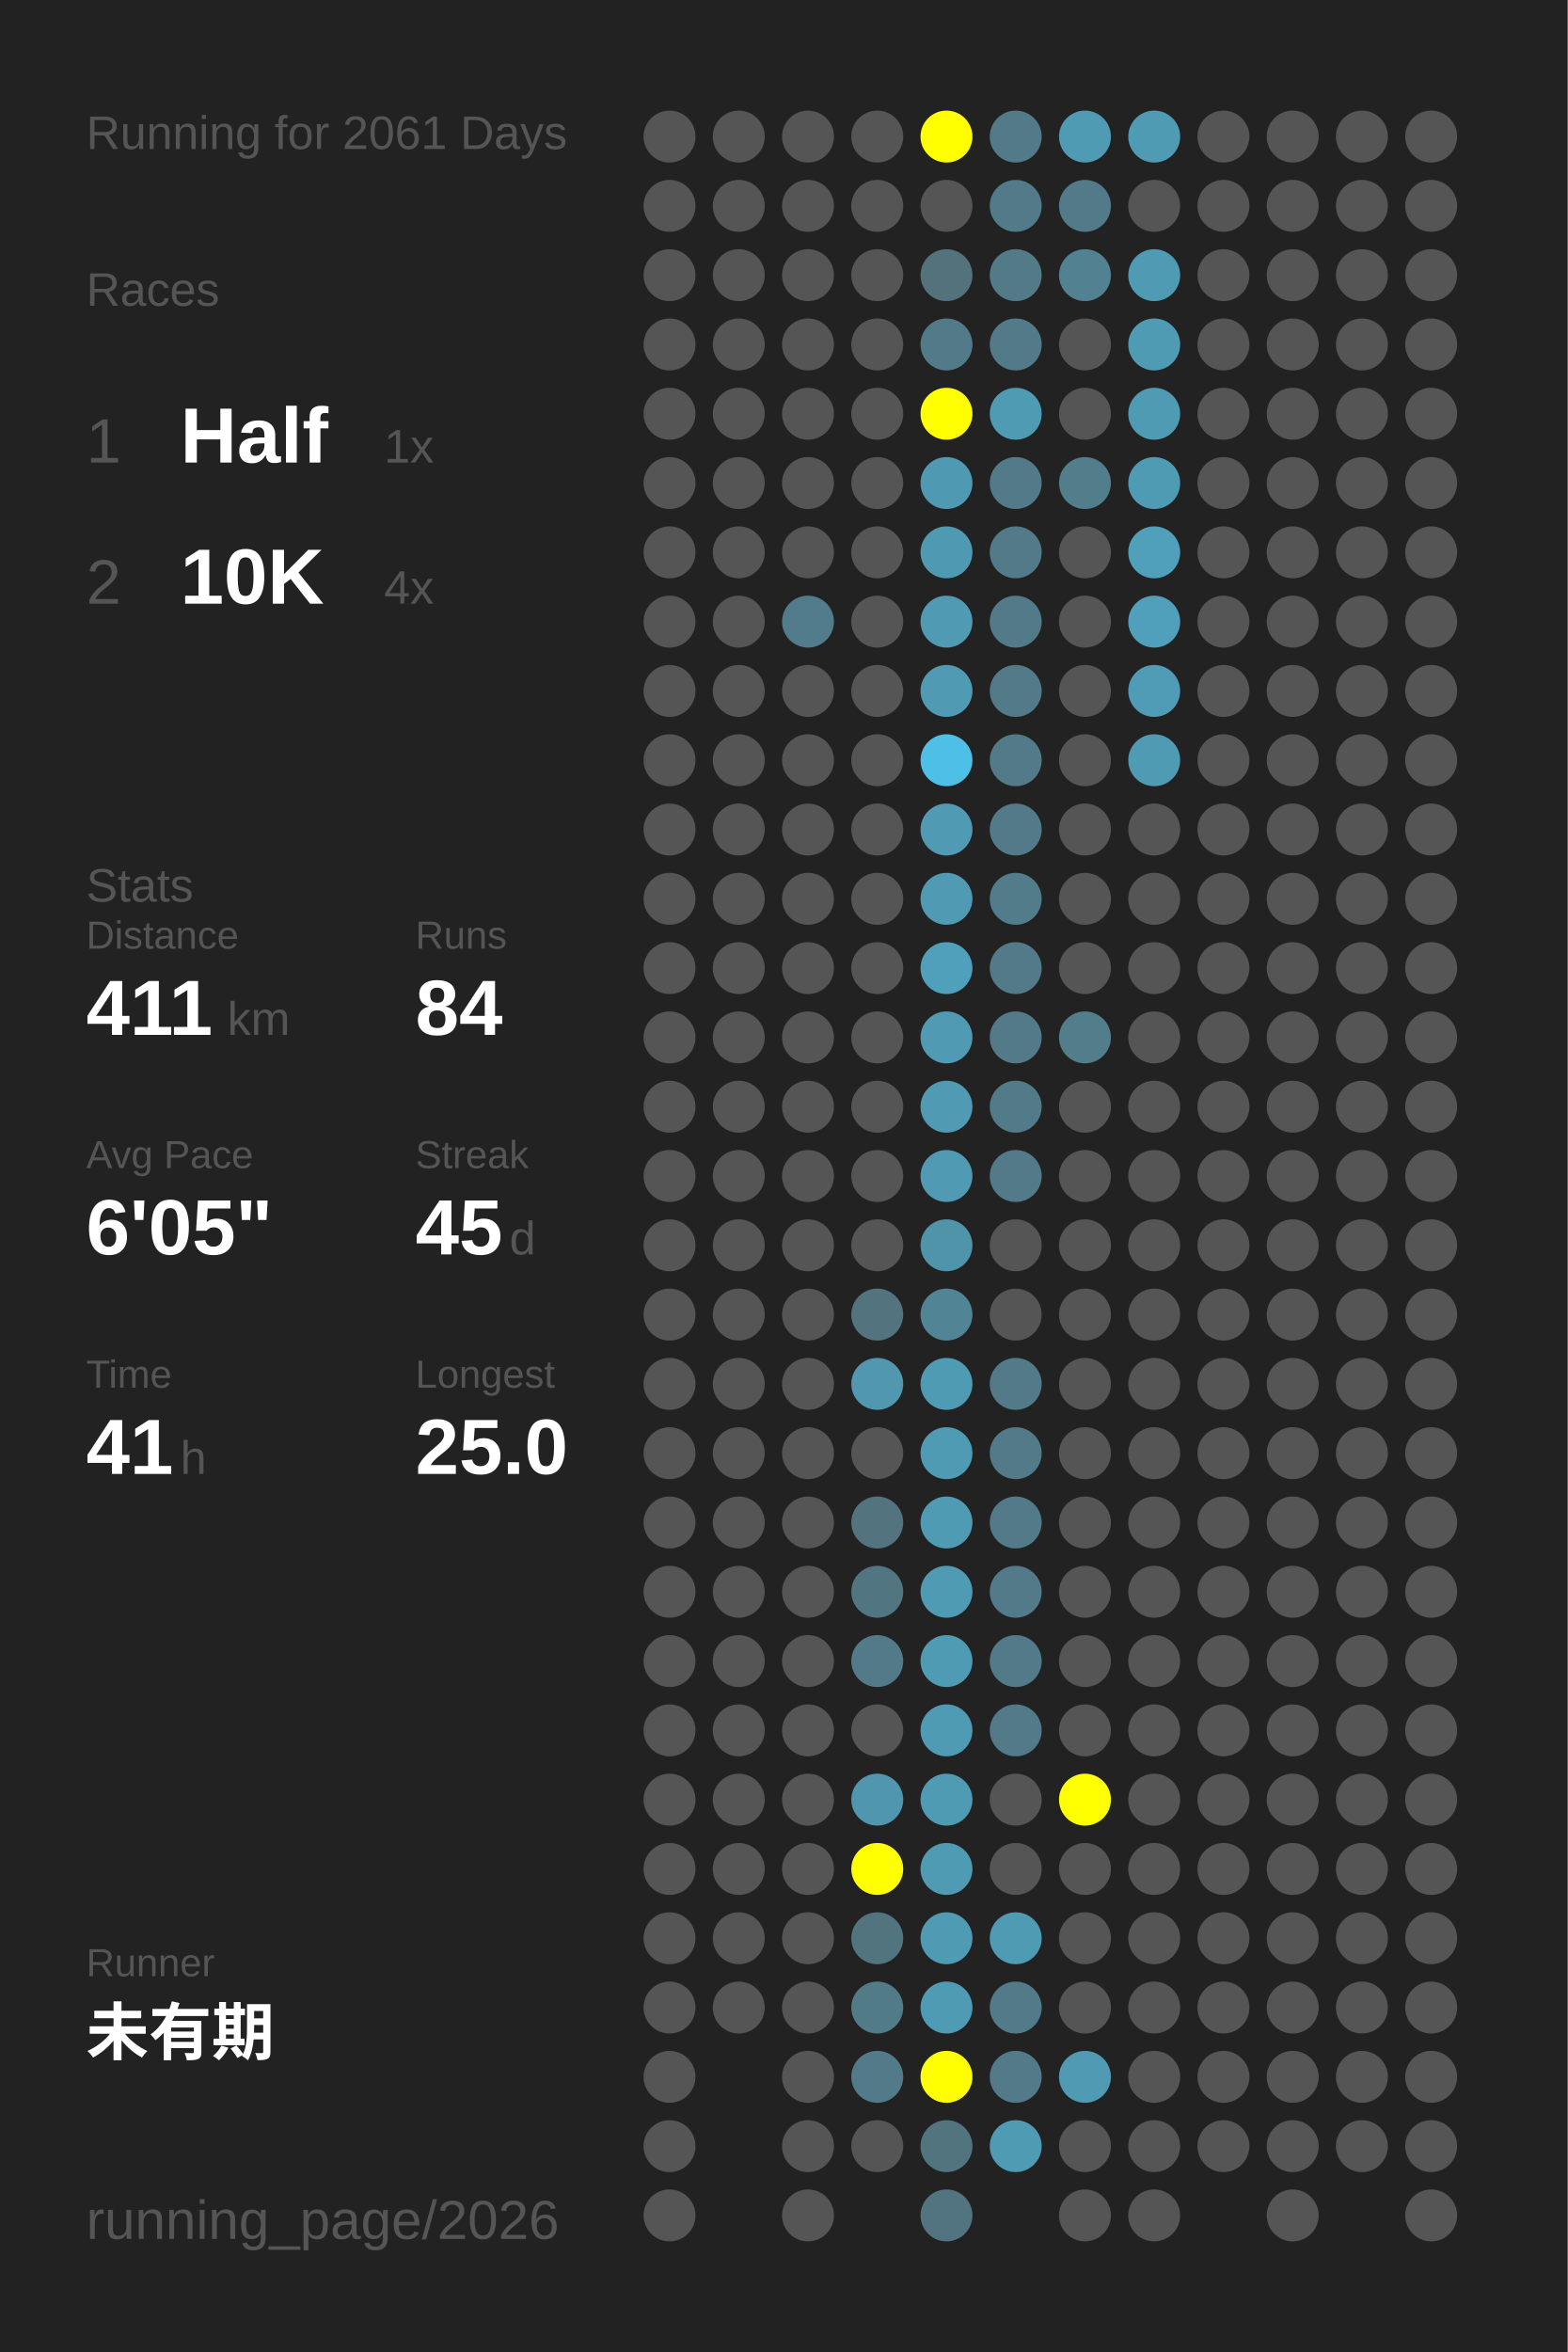
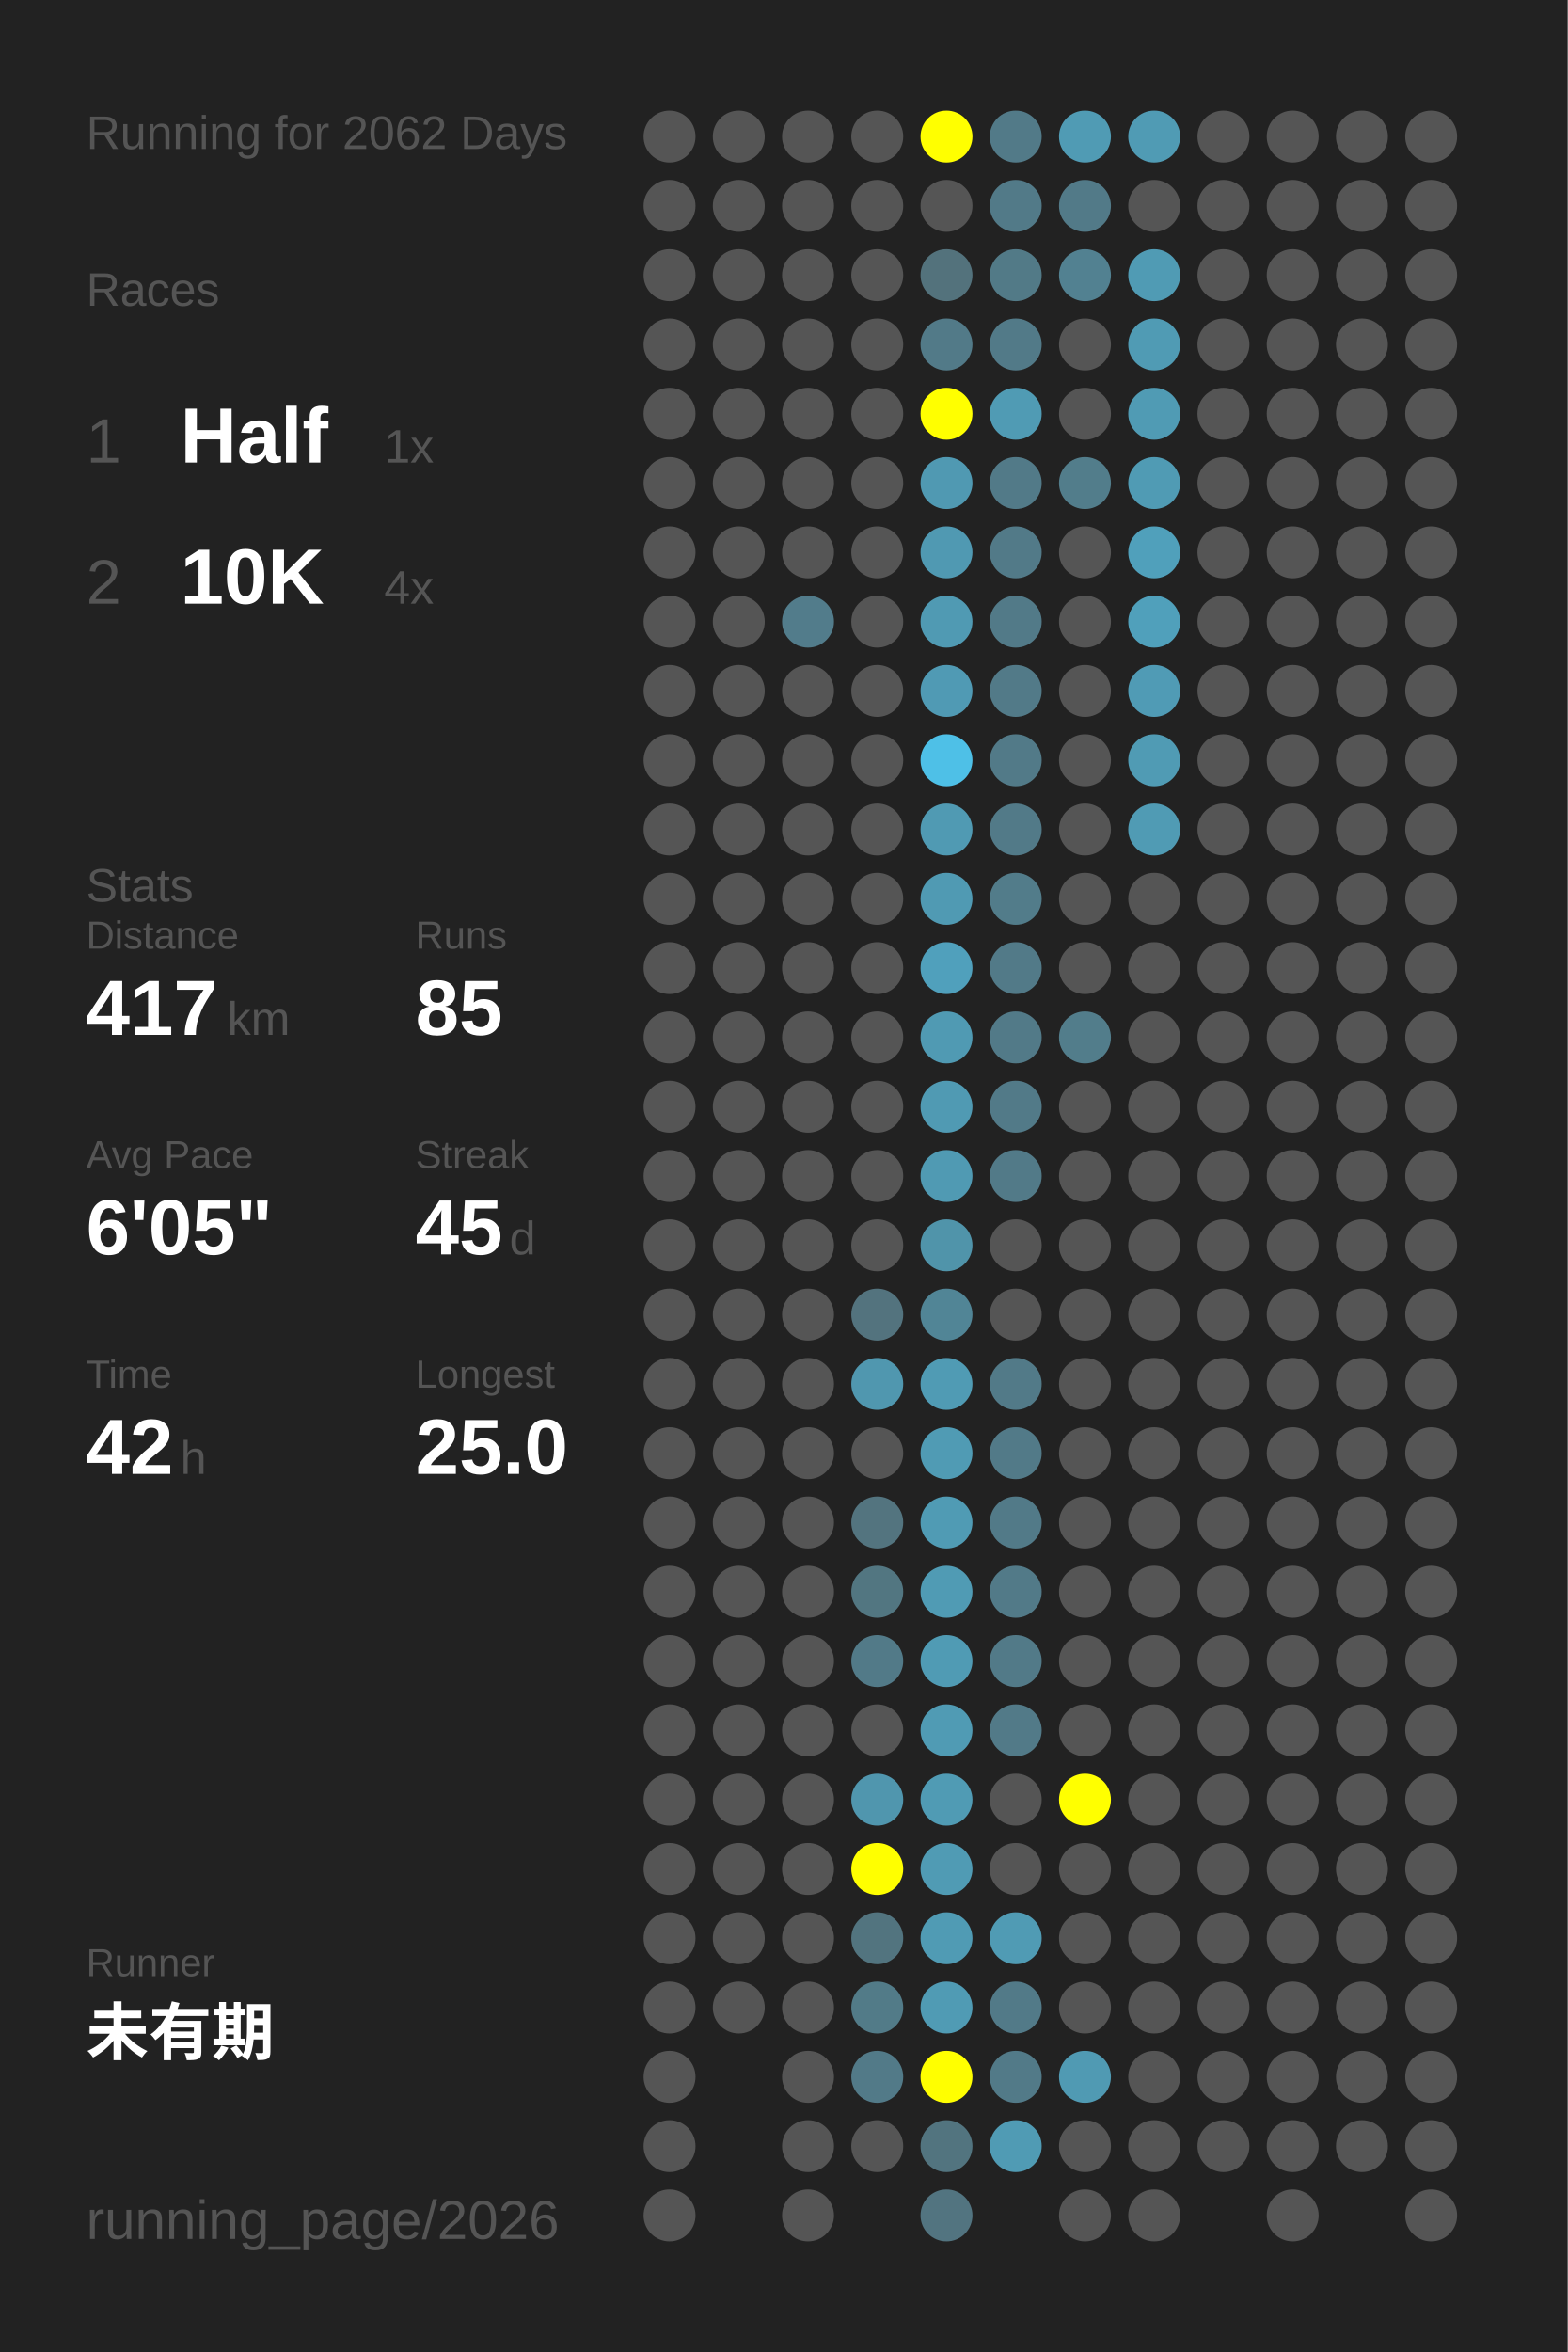
<svg xmlns="http://www.w3.org/2000/svg" baseProfile="full" height="300mm" version="1.1" viewBox="0,0,200,300" width="200mm">
  <defs />
  <rect fill="#222222" height="300" width="200" x="0" y="0" />
-   <text fill="#555555" style="font-size:6px; font-family:Arial;" x="11" y="19">Running for 2061 Days</text>
+   <text fill="#555555" style="font-size:6px; font-family:Arial;" x="11" y="19">Running for 2062 Days</text>
  <text fill="#555555" style="font-size:6px; font-family:Arial;" x="11" y="39">Races</text>
  <text fill="#555555" style="font-size:8px; font-family:Arial;" x="11" y="59">1</text>
  <text fill="#FFFFFF" style="font-size:10px; font-family:Arial; font-weight:bold;" x="23" y="59">Half</text>
  <text fill="#555555" style="font-size:6px; font-family:Arial;" x="49" y="59">1x</text>
  <text fill="#555555" style="font-size:8px; font-family:Arial;" x="11" y="77">2</text>
  <text fill="#FFFFFF" style="font-size:10px; font-family:Arial; font-weight:bold;" x="23" y="77">10K</text>
  <text fill="#555555" style="font-size:6px; font-family:Arial;" x="49" y="77">4x</text>
  <text fill="#555555" style="font-size:6px; font-family:Arial;" x="11" y="115">Stats</text>
  <text fill="#555555" style="font-size:5px; font-family:Arial;" x="11" y="121">Distance</text>
-   <text fill="#FFFFFF" style="font-size:10px; font-family:Arial; font-weight:bold;" x="11" y="132">411</text>
+   <text fill="#FFFFFF" style="font-size:10px; font-family:Arial; font-weight:bold;" x="11" y="132">417</text>
  <text fill="#555555" style="font-size:6px; font-family:Arial;" x="29" y="132">km</text>
  <text fill="#555555" style="font-size:5px; font-family:Arial;" x="53" y="121">Runs</text>
-   <text fill="#FFFFFF" style="font-size:10px; font-family:Arial; font-weight:bold;" x="53" y="132">84</text>
+   <text fill="#FFFFFF" style="font-size:10px; font-family:Arial; font-weight:bold;" x="53" y="132">85</text>
  <text fill="#555555" style="font-size:5px; font-family:Arial;" x="11" y="149">Avg Pace</text>
  <text fill="#FFFFFF" style="font-size:10px; font-family:Arial; font-weight:bold;" x="11" y="160">6'05"</text>
  <text fill="#555555" style="font-size:5px; font-family:Arial;" x="53" y="149">Streak</text>
  <text fill="#FFFFFF" style="font-size:10px; font-family:Arial; font-weight:bold;" x="53" y="160">45</text>
  <text fill="#555555" style="font-size:6px; font-family:Arial;" x="65" y="160">d</text>
  <text fill="#555555" style="font-size:5px; font-family:Arial;" x="11" y="177">Time</text>
-   <text fill="#FFFFFF" style="font-size:10px; font-family:Arial; font-weight:bold;" x="11" y="188">41</text>
+   <text fill="#FFFFFF" style="font-size:10px; font-family:Arial; font-weight:bold;" x="11" y="188">42</text>
  <text fill="#555555" style="font-size:6px; font-family:Arial;" x="23" y="188">h</text>
  <text fill="#555555" style="font-size:5px; font-family:Arial;" x="53" y="177">Longest</text>
  <text fill="#FFFFFF" style="font-size:10px; font-family:Arial; font-weight:bold;" x="53" y="188">25.0</text>
  <text fill="#555555" style="font-size:5px; font-family:Arial;" x="11" y="252.065">Runner</text>
  <text fill="#FFFFFF" style="font-size:8px; font-family:Arial; font-weight:bold;" x="11" y="262.065">未有期</text>
  <text fill="#555555" style="font-size:7px; font-family:Arial;" x="11" y="285.581">running_page/2026</text>
  <circle cx="85.417" cy="17.419" fill="#555555" r="3.312" />
  <circle cx="85.417" cy="26.258" fill="#555555" r="3.312" />
  <circle cx="85.417" cy="35.097" fill="#555555" r="3.312" />
  <circle cx="85.417" cy="43.935" fill="#555555" r="3.312" />
  <circle cx="85.417" cy="52.774" fill="#555555" r="3.312" />
  <circle cx="85.417" cy="61.613" fill="#555555" r="3.312" />
  <circle cx="85.417" cy="70.452" fill="#555555" r="3.312" />
  <circle cx="85.417" cy="79.29" fill="#555555" r="3.312" />
  <circle cx="85.417" cy="88.129" fill="#555555" r="3.312" />
  <circle cx="85.417" cy="96.968" fill="#555555" r="3.312" />
  <circle cx="85.417" cy="105.806" fill="#555555" r="3.312" />
  <circle cx="85.417" cy="114.645" fill="#555555" r="3.312" />
  <circle cx="85.417" cy="123.484" fill="#555555" r="3.312" />
  <circle cx="85.417" cy="132.323" fill="#555555" r="3.312" />
  <circle cx="85.417" cy="141.161" fill="#555555" r="3.312" />
  <circle cx="85.417" cy="150" fill="#555555" r="3.312" />
  <circle cx="85.417" cy="158.839" fill="#555555" r="3.312" />
  <circle cx="85.417" cy="167.677" fill="#555555" r="3.312" />
  <circle cx="85.417" cy="176.516" fill="#555555" r="3.312" />
  <circle cx="85.417" cy="185.355" fill="#555555" r="3.312" />
  <circle cx="85.417" cy="194.194" fill="#555555" r="3.312" />
  <circle cx="85.417" cy="203.032" fill="#555555" r="3.312" />
  <circle cx="85.417" cy="211.871" fill="#555555" r="3.312" />
  <circle cx="85.417" cy="220.71" fill="#555555" r="3.312" />
  <circle cx="85.417" cy="229.548" fill="#555555" r="3.312" />
  <circle cx="85.417" cy="238.387" fill="#555555" r="3.312" />
  <circle cx="85.417" cy="247.226" fill="#555555" r="3.312" />
  <circle cx="85.417" cy="256.065" fill="#555555" r="3.312" />
  <circle cx="85.417" cy="264.903" fill="#555555" r="3.312" />
  <circle cx="85.417" cy="273.742" fill="#555555" r="3.312" />
  <circle cx="85.417" cy="282.581" fill="#555555" r="3.312" />
  <circle cx="94.25" cy="17.419" fill="#555555" r="3.312" />
  <circle cx="94.25" cy="26.258" fill="#555555" r="3.312" />
  <circle cx="94.25" cy="35.097" fill="#555555" r="3.312" />
  <circle cx="94.25" cy="43.935" fill="#555555" r="3.312" />
  <circle cx="94.25" cy="52.774" fill="#555555" r="3.312" />
  <circle cx="94.25" cy="61.613" fill="#555555" r="3.312" />
  <circle cx="94.25" cy="70.452" fill="#555555" r="3.312" />
  <circle cx="94.25" cy="79.29" fill="#555555" r="3.312" />
  <circle cx="94.25" cy="88.129" fill="#555555" r="3.312" />
  <circle cx="94.25" cy="96.968" fill="#555555" r="3.312" />
  <circle cx="94.25" cy="105.806" fill="#555555" r="3.312" />
  <circle cx="94.25" cy="114.645" fill="#555555" r="3.312" />
  <circle cx="94.25" cy="123.484" fill="#555555" r="3.312" />
  <circle cx="94.25" cy="132.323" fill="#555555" r="3.312" />
  <circle cx="94.25" cy="141.161" fill="#555555" r="3.312" />
  <circle cx="94.25" cy="150" fill="#555555" r="3.312" />
  <circle cx="94.25" cy="158.839" fill="#555555" r="3.312" />
  <circle cx="94.25" cy="167.677" fill="#555555" r="3.312" />
  <circle cx="94.25" cy="176.516" fill="#555555" r="3.312" />
  <circle cx="94.25" cy="185.355" fill="#555555" r="3.312" />
  <circle cx="94.25" cy="194.194" fill="#555555" r="3.312" />
  <circle cx="94.25" cy="203.032" fill="#555555" r="3.312" />
  <circle cx="94.25" cy="211.871" fill="#555555" r="3.312" />
  <circle cx="94.25" cy="220.71" fill="#555555" r="3.312" />
  <circle cx="94.25" cy="229.548" fill="#555555" r="3.312" />
  <circle cx="94.25" cy="238.387" fill="#555555" r="3.312" />
  <circle cx="94.25" cy="247.226" fill="#555555" r="3.312" />
  <circle cx="94.25" cy="256.065" fill="#555555" r="3.312" />
  <circle cx="103.083" cy="17.419" fill="#555555" r="3.312" />
  <circle cx="103.083" cy="26.258" fill="#555555" r="3.312" />
  <circle cx="103.083" cy="35.097" fill="#555555" r="3.312" />
  <circle cx="103.083" cy="43.935" fill="#555555" r="3.312" />
  <circle cx="103.083" cy="52.774" fill="#555555" r="3.312" />
  <circle cx="103.083" cy="61.613" fill="#555555" r="3.312" />
  <circle cx="103.083" cy="70.452" fill="#555555" r="3.312" />
  <circle cx="103.083" cy="79.29" fill="#527c8b" r="3.312" />
  <circle cx="103.083" cy="88.129" fill="#555555" r="3.312" />
  <circle cx="103.083" cy="96.968" fill="#555555" r="3.312" />
  <circle cx="103.083" cy="105.806" fill="#555555" r="3.312" />
  <circle cx="103.083" cy="114.645" fill="#555555" r="3.312" />
  <circle cx="103.083" cy="123.484" fill="#555555" r="3.312" />
  <circle cx="103.083" cy="132.323" fill="#555555" r="3.312" />
  <circle cx="103.083" cy="141.161" fill="#555555" r="3.312" />
  <circle cx="103.083" cy="150" fill="#555555" r="3.312" />
  <circle cx="103.083" cy="158.839" fill="#555555" r="3.312" />
  <circle cx="103.083" cy="167.677" fill="#555555" r="3.312" />
  <circle cx="103.083" cy="176.516" fill="#555555" r="3.312" />
  <circle cx="103.083" cy="185.355" fill="#555555" r="3.312" />
  <circle cx="103.083" cy="194.194" fill="#555555" r="3.312" />
  <circle cx="103.083" cy="203.032" fill="#555555" r="3.312" />
  <circle cx="103.083" cy="211.871" fill="#555555" r="3.312" />
  <circle cx="103.083" cy="220.71" fill="#555555" r="3.312" />
  <circle cx="103.083" cy="229.548" fill="#555555" r="3.312" />
  <circle cx="103.083" cy="238.387" fill="#555555" r="3.312" />
  <circle cx="103.083" cy="247.226" fill="#555555" r="3.312" />
  <circle cx="103.083" cy="256.065" fill="#555555" r="3.312" />
  <circle cx="103.083" cy="264.903" fill="#555555" r="3.312" />
  <circle cx="103.083" cy="273.742" fill="#555555" r="3.312" />
  <circle cx="103.083" cy="282.581" fill="#555555" r="3.312" />
  <circle cx="111.917" cy="17.419" fill="#555555" r="3.312" />
  <circle cx="111.917" cy="26.258" fill="#555555" r="3.312" />
  <circle cx="111.917" cy="35.097" fill="#555555" r="3.312" />
  <circle cx="111.917" cy="43.935" fill="#555555" r="3.312" />
  <circle cx="111.917" cy="52.774" fill="#555555" r="3.312" />
  <circle cx="111.917" cy="61.613" fill="#555555" r="3.312" />
  <circle cx="111.917" cy="70.452" fill="#555555" r="3.312" />
  <circle cx="111.917" cy="79.29" fill="#555555" r="3.312" />
  <circle cx="111.917" cy="88.129" fill="#555555" r="3.312" />
  <circle cx="111.917" cy="96.968" fill="#555555" r="3.312" />
  <circle cx="111.917" cy="105.806" fill="#555555" r="3.312" />
  <circle cx="111.917" cy="114.645" fill="#555555" r="3.312" />
  <circle cx="111.917" cy="123.484" fill="#555555" r="3.312" />
  <circle cx="111.917" cy="132.323" fill="#555555" r="3.312" />
  <circle cx="111.917" cy="141.161" fill="#555555" r="3.312" />
  <circle cx="111.917" cy="150" fill="#555555" r="3.312" />
  <circle cx="111.917" cy="158.839" fill="#555555" r="3.312" />
  <circle cx="111.917" cy="167.677" fill="#53737e" r="3.312" />
  <circle cx="111.917" cy="176.516" fill="#5097af" r="3.312" />
  <circle cx="111.917" cy="185.355" fill="#555555" r="3.312" />
  <circle cx="111.917" cy="194.194" fill="#53747f" r="3.312" />
  <circle cx="111.917" cy="203.032" fill="#527681" r="3.312" />
  <circle cx="111.917" cy="211.871" fill="#527a88" r="3.312" />
  <circle cx="111.917" cy="220.71" fill="#555555" r="3.312" />
  <circle cx="111.917" cy="229.548" fill="#5096ae" r="3.312" />
  <circle cx="111.917" cy="238.387" fill="#FFFF00" r="3.312" />
  <circle cx="111.917" cy="247.226" fill="#52747f" r="3.312" />
  <circle cx="111.917" cy="256.065" fill="#527b88" r="3.312" />
  <circle cx="111.917" cy="264.903" fill="#527a88" r="3.312" />
  <circle cx="111.917" cy="273.742" fill="#555555" r="3.312" />
  <circle cx="120.75" cy="17.419" fill="#FFFF00" r="3.312" />
  <circle cx="120.75" cy="26.258" fill="#555555" r="3.312" />
  <circle cx="120.75" cy="35.097" fill="#53727c" r="3.312" />
  <circle cx="120.75" cy="43.935" fill="#527a88" r="3.312" />
  <circle cx="120.75" cy="52.774" fill="#FFFF00" r="3.312" />
  <circle cx="120.75" cy="61.613" fill="#5099b2" r="3.312" />
  <circle cx="120.75" cy="70.452" fill="#5099b2" r="3.312" />
  <circle cx="120.75" cy="79.29" fill="#509ab3" r="3.312" />
  <circle cx="120.75" cy="88.129" fill="#509ab4" r="3.312" />
  <circle cx="120.75" cy="96.968" fill="#4ec0e7" r="3.312" />
  <circle cx="120.75" cy="105.806" fill="#509ab3" r="3.312" />
  <circle cx="120.75" cy="114.645" fill="#509ab3" r="3.312" />
  <circle cx="120.75" cy="123.484" fill="#50a0bc" r="3.312" />
  <circle cx="120.75" cy="132.323" fill="#509ab3" r="3.312" />
  <circle cx="120.75" cy="141.161" fill="#509ab3" r="3.312" />
  <circle cx="120.75" cy="150" fill="#509ab3" r="3.312" />
  <circle cx="120.75" cy="158.839" fill="#5094aa" r="3.312" />
  <circle cx="120.75" cy="167.677" fill="#518596" r="3.312" />
  <circle cx="120.75" cy="176.516" fill="#509bb4" r="3.312" />
  <circle cx="120.75" cy="185.355" fill="#509bb4" r="3.312" />
  <circle cx="120.75" cy="194.194" fill="#509bb4" r="3.312" />
  <circle cx="120.75" cy="203.032" fill="#509bb4" r="3.312" />
  <circle cx="120.75" cy="211.871" fill="#509bb4" r="3.312" />
  <circle cx="120.75" cy="220.71" fill="#509bb4" r="3.312" />
  <circle cx="120.75" cy="229.548" fill="#509bb4" r="3.312" />
  <circle cx="120.75" cy="238.387" fill="#509bb4" r="3.312" />
  <circle cx="120.75" cy="247.226" fill="#509bb4" r="3.312" />
  <circle cx="120.75" cy="256.065" fill="#509bb4" r="3.312" />
  <circle cx="120.75" cy="264.903" fill="#FFFF00" r="3.312" />
  <circle cx="120.75" cy="273.742" fill="#52747f" r="3.312" />
  <circle cx="120.75" cy="282.581" fill="#527480" r="3.312" />
  <circle cx="129.583" cy="17.419" fill="#527a88" r="3.312" />
  <circle cx="129.583" cy="26.258" fill="#527a88" r="3.312" />
  <circle cx="129.583" cy="35.097" fill="#527a87" r="3.312" />
  <circle cx="129.583" cy="43.935" fill="#527a88" r="3.312" />
  <circle cx="129.583" cy="52.774" fill="#509bb4" r="3.312" />
  <circle cx="129.583" cy="61.613" fill="#527a88" r="3.312" />
  <circle cx="129.583" cy="70.452" fill="#527a88" r="3.312" />
  <circle cx="129.583" cy="79.29" fill="#527a88" r="3.312" />
  <circle cx="129.583" cy="88.129" fill="#527a88" r="3.312" />
  <circle cx="129.583" cy="96.968" fill="#527a88" r="3.312" />
  <circle cx="129.583" cy="105.806" fill="#527a88" r="3.312" />
  <circle cx="129.583" cy="114.645" fill="#527c8a" r="3.312" />
  <circle cx="129.583" cy="123.484" fill="#527a88" r="3.312" />
  <circle cx="129.583" cy="132.323" fill="#527a88" r="3.312" />
  <circle cx="129.583" cy="141.161" fill="#527a88" r="3.312" />
  <circle cx="129.583" cy="150" fill="#527a88" r="3.312" />
  <circle cx="129.583" cy="158.839" fill="#555555" r="3.312" />
  <circle cx="129.583" cy="167.677" fill="#555555" r="3.312" />
  <circle cx="129.583" cy="176.516" fill="#527a88" r="3.312" />
  <circle cx="129.583" cy="185.355" fill="#527a88" r="3.312" />
  <circle cx="129.583" cy="194.194" fill="#527a88" r="3.312" />
  <circle cx="129.583" cy="203.032" fill="#527a88" r="3.312" />
  <circle cx="129.583" cy="211.871" fill="#527a88" r="3.312" />
  <circle cx="129.583" cy="220.71" fill="#527a88" r="3.312" />
  <circle cx="129.583" cy="229.548" fill="#555555" r="3.312" />
  <circle cx="129.583" cy="238.387" fill="#555555" r="3.312" />
  <circle cx="129.583" cy="247.226" fill="#509bb4" r="3.312" />
  <circle cx="129.583" cy="256.065" fill="#527a88" r="3.312" />
  <circle cx="129.583" cy="264.903" fill="#527a88" r="3.312" />
  <circle cx="129.583" cy="273.742" fill="#509bb4" r="3.312" />
  <circle cx="138.417" cy="17.419" fill="#509bb4" r="3.312" />
  <circle cx="138.417" cy="26.258" fill="#527a88" r="3.312" />
  <circle cx="138.417" cy="35.097" fill="#528191" r="3.312" />
  <circle cx="138.417" cy="43.935" fill="#555555" r="3.312" />
  <circle cx="138.417" cy="52.774" fill="#555555" r="3.312" />
  <circle cx="138.417" cy="61.613" fill="#527d8b" r="3.312" />
  <circle cx="138.417" cy="70.452" fill="#555555" r="3.312" />
  <circle cx="138.417" cy="79.29" fill="#555555" r="3.312" />
  <circle cx="138.417" cy="88.129" fill="#555555" r="3.312" />
  <circle cx="138.417" cy="96.968" fill="#555555" r="3.312" />
  <circle cx="138.417" cy="105.806" fill="#555555" r="3.312" />
  <circle cx="138.417" cy="114.645" fill="#555555" r="3.312" />
  <circle cx="138.417" cy="123.484" fill="#555555" r="3.312" />
  <circle cx="138.417" cy="132.323" fill="#527d8b" r="3.312" />
  <circle cx="138.417" cy="141.161" fill="#555555" r="3.312" />
  <circle cx="138.417" cy="150" fill="#555555" r="3.312" />
  <circle cx="138.417" cy="158.839" fill="#555555" r="3.312" />
  <circle cx="138.417" cy="167.677" fill="#555555" r="3.312" />
  <circle cx="138.417" cy="176.516" fill="#555555" r="3.312" />
  <circle cx="138.417" cy="185.355" fill="#555555" r="3.312" />
  <circle cx="138.417" cy="194.194" fill="#555555" r="3.312" />
  <circle cx="138.417" cy="203.032" fill="#555555" r="3.312" />
  <circle cx="138.417" cy="211.871" fill="#555555" r="3.312" />
  <circle cx="138.417" cy="220.71" fill="#555555" r="3.312" />
  <circle cx="138.417" cy="229.548" fill="#FFFF00" r="3.312" />
  <circle cx="138.417" cy="238.387" fill="#555555" r="3.312" />
  <circle cx="138.417" cy="247.226" fill="#555555" r="3.312" />
  <circle cx="138.417" cy="256.065" fill="#555555" r="3.312" />
  <circle cx="138.417" cy="264.903" fill="#509ab3" r="3.312" />
  <circle cx="138.417" cy="273.742" fill="#555555" r="3.312" />
  <circle cx="138.417" cy="282.581" fill="#555555" r="3.312" />
  <circle cx="147.25" cy="17.419" fill="#509bb4" r="3.312" />
  <circle cx="147.25" cy="26.258" fill="#555555" r="3.312" />
  <circle cx="147.25" cy="35.097" fill="#509bb4" r="3.312" />
  <circle cx="147.25" cy="43.935" fill="#509bb4" r="3.312" />
  <circle cx="147.25" cy="52.774" fill="#509bb4" r="3.312" />
  <circle cx="147.25" cy="61.613" fill="#509bb4" r="3.312" />
  <circle cx="147.25" cy="70.452" fill="#50a0bb" r="3.312" />
  <circle cx="147.25" cy="79.29" fill="#50a0bb" r="3.312" />
  <circle cx="147.25" cy="88.129" fill="#509bb5" r="3.312" />
  <circle cx="147.25" cy="96.968" fill="#509bb4" r="3.312" />
-   <circle cx="147.25" cy="105.806" fill="#555555" r="3.312" />
+   <circle cx="147.25" cy="105.806" fill="#509bb4" r="3.312" />
  <circle cx="147.25" cy="114.645" fill="#555555" r="3.312" />
  <circle cx="147.25" cy="123.484" fill="#555555" r="3.312" />
  <circle cx="147.25" cy="132.323" fill="#555555" r="3.312" />
  <circle cx="147.25" cy="141.161" fill="#555555" r="3.312" />
  <circle cx="147.25" cy="150" fill="#555555" r="3.312" />
  <circle cx="147.25" cy="158.839" fill="#555555" r="3.312" />
  <circle cx="147.25" cy="167.677" fill="#555555" r="3.312" />
  <circle cx="147.25" cy="176.516" fill="#555555" r="3.312" />
  <circle cx="147.25" cy="185.355" fill="#555555" r="3.312" />
  <circle cx="147.25" cy="194.194" fill="#555555" r="3.312" />
  <circle cx="147.25" cy="203.032" fill="#555555" r="3.312" />
  <circle cx="147.25" cy="211.871" fill="#555555" r="3.312" />
  <circle cx="147.25" cy="220.71" fill="#555555" r="3.312" />
  <circle cx="147.25" cy="229.548" fill="#555555" r="3.312" />
  <circle cx="147.25" cy="238.387" fill="#555555" r="3.312" />
  <circle cx="147.25" cy="247.226" fill="#555555" r="3.312" />
  <circle cx="147.25" cy="256.065" fill="#555555" r="3.312" />
  <circle cx="147.25" cy="264.903" fill="#555555" r="3.312" />
  <circle cx="147.25" cy="273.742" fill="#555555" r="3.312" />
  <circle cx="147.25" cy="282.581" fill="#555555" r="3.312" />
  <circle cx="156.083" cy="17.419" fill="#555555" r="3.312" />
  <circle cx="156.083" cy="26.258" fill="#555555" r="3.312" />
  <circle cx="156.083" cy="35.097" fill="#555555" r="3.312" />
  <circle cx="156.083" cy="43.935" fill="#555555" r="3.312" />
  <circle cx="156.083" cy="52.774" fill="#555555" r="3.312" />
  <circle cx="156.083" cy="61.613" fill="#555555" r="3.312" />
  <circle cx="156.083" cy="70.452" fill="#555555" r="3.312" />
  <circle cx="156.083" cy="79.29" fill="#555555" r="3.312" />
  <circle cx="156.083" cy="88.129" fill="#555555" r="3.312" />
  <circle cx="156.083" cy="96.968" fill="#555555" r="3.312" />
  <circle cx="156.083" cy="105.806" fill="#555555" r="3.312" />
  <circle cx="156.083" cy="114.645" fill="#555555" r="3.312" />
  <circle cx="156.083" cy="123.484" fill="#555555" r="3.312" />
  <circle cx="156.083" cy="132.323" fill="#555555" r="3.312" />
  <circle cx="156.083" cy="141.161" fill="#555555" r="3.312" />
  <circle cx="156.083" cy="150" fill="#555555" r="3.312" />
  <circle cx="156.083" cy="158.839" fill="#555555" r="3.312" />
  <circle cx="156.083" cy="167.677" fill="#555555" r="3.312" />
  <circle cx="156.083" cy="176.516" fill="#555555" r="3.312" />
  <circle cx="156.083" cy="185.355" fill="#555555" r="3.312" />
  <circle cx="156.083" cy="194.194" fill="#555555" r="3.312" />
  <circle cx="156.083" cy="203.032" fill="#555555" r="3.312" />
  <circle cx="156.083" cy="211.871" fill="#555555" r="3.312" />
  <circle cx="156.083" cy="220.71" fill="#555555" r="3.312" />
  <circle cx="156.083" cy="229.548" fill="#555555" r="3.312" />
  <circle cx="156.083" cy="238.387" fill="#555555" r="3.312" />
  <circle cx="156.083" cy="247.226" fill="#555555" r="3.312" />
  <circle cx="156.083" cy="256.065" fill="#555555" r="3.312" />
  <circle cx="156.083" cy="264.903" fill="#555555" r="3.312" />
  <circle cx="156.083" cy="273.742" fill="#555555" r="3.312" />
  <circle cx="164.917" cy="17.419" fill="#555555" r="3.312" />
  <circle cx="164.917" cy="26.258" fill="#555555" r="3.312" />
  <circle cx="164.917" cy="35.097" fill="#555555" r="3.312" />
  <circle cx="164.917" cy="43.935" fill="#555555" r="3.312" />
  <circle cx="164.917" cy="52.774" fill="#555555" r="3.312" />
  <circle cx="164.917" cy="61.613" fill="#555555" r="3.312" />
  <circle cx="164.917" cy="70.452" fill="#555555" r="3.312" />
  <circle cx="164.917" cy="79.29" fill="#555555" r="3.312" />
  <circle cx="164.917" cy="88.129" fill="#555555" r="3.312" />
  <circle cx="164.917" cy="96.968" fill="#555555" r="3.312" />
  <circle cx="164.917" cy="105.806" fill="#555555" r="3.312" />
  <circle cx="164.917" cy="114.645" fill="#555555" r="3.312" />
  <circle cx="164.917" cy="123.484" fill="#555555" r="3.312" />
  <circle cx="164.917" cy="132.323" fill="#555555" r="3.312" />
  <circle cx="164.917" cy="141.161" fill="#555555" r="3.312" />
  <circle cx="164.917" cy="150" fill="#555555" r="3.312" />
  <circle cx="164.917" cy="158.839" fill="#555555" r="3.312" />
  <circle cx="164.917" cy="167.677" fill="#555555" r="3.312" />
  <circle cx="164.917" cy="176.516" fill="#555555" r="3.312" />
  <circle cx="164.917" cy="185.355" fill="#555555" r="3.312" />
  <circle cx="164.917" cy="194.194" fill="#555555" r="3.312" />
  <circle cx="164.917" cy="203.032" fill="#555555" r="3.312" />
  <circle cx="164.917" cy="211.871" fill="#555555" r="3.312" />
  <circle cx="164.917" cy="220.71" fill="#555555" r="3.312" />
  <circle cx="164.917" cy="229.548" fill="#555555" r="3.312" />
  <circle cx="164.917" cy="238.387" fill="#555555" r="3.312" />
  <circle cx="164.917" cy="247.226" fill="#555555" r="3.312" />
  <circle cx="164.917" cy="256.065" fill="#555555" r="3.312" />
  <circle cx="164.917" cy="264.903" fill="#555555" r="3.312" />
  <circle cx="164.917" cy="273.742" fill="#555555" r="3.312" />
  <circle cx="164.917" cy="282.581" fill="#555555" r="3.312" />
  <circle cx="173.75" cy="17.419" fill="#555555" r="3.312" />
  <circle cx="173.75" cy="26.258" fill="#555555" r="3.312" />
  <circle cx="173.75" cy="35.097" fill="#555555" r="3.312" />
  <circle cx="173.75" cy="43.935" fill="#555555" r="3.312" />
  <circle cx="173.75" cy="52.774" fill="#555555" r="3.312" />
  <circle cx="173.75" cy="61.613" fill="#555555" r="3.312" />
  <circle cx="173.75" cy="70.452" fill="#555555" r="3.312" />
  <circle cx="173.75" cy="79.29" fill="#555555" r="3.312" />
  <circle cx="173.75" cy="88.129" fill="#555555" r="3.312" />
  <circle cx="173.75" cy="96.968" fill="#555555" r="3.312" />
  <circle cx="173.75" cy="105.806" fill="#555555" r="3.312" />
  <circle cx="173.75" cy="114.645" fill="#555555" r="3.312" />
  <circle cx="173.75" cy="123.484" fill="#555555" r="3.312" />
  <circle cx="173.75" cy="132.323" fill="#555555" r="3.312" />
  <circle cx="173.75" cy="141.161" fill="#555555" r="3.312" />
  <circle cx="173.75" cy="150" fill="#555555" r="3.312" />
  <circle cx="173.75" cy="158.839" fill="#555555" r="3.312" />
  <circle cx="173.75" cy="167.677" fill="#555555" r="3.312" />
  <circle cx="173.75" cy="176.516" fill="#555555" r="3.312" />
  <circle cx="173.75" cy="185.355" fill="#555555" r="3.312" />
  <circle cx="173.75" cy="194.194" fill="#555555" r="3.312" />
  <circle cx="173.75" cy="203.032" fill="#555555" r="3.312" />
  <circle cx="173.75" cy="211.871" fill="#555555" r="3.312" />
  <circle cx="173.75" cy="220.71" fill="#555555" r="3.312" />
  <circle cx="173.75" cy="229.548" fill="#555555" r="3.312" />
  <circle cx="173.75" cy="238.387" fill="#555555" r="3.312" />
  <circle cx="173.75" cy="247.226" fill="#555555" r="3.312" />
  <circle cx="173.75" cy="256.065" fill="#555555" r="3.312" />
  <circle cx="173.75" cy="264.903" fill="#555555" r="3.312" />
  <circle cx="173.75" cy="273.742" fill="#555555" r="3.312" />
  <circle cx="182.583" cy="17.419" fill="#555555" r="3.312" />
  <circle cx="182.583" cy="26.258" fill="#555555" r="3.312" />
  <circle cx="182.583" cy="35.097" fill="#555555" r="3.312" />
  <circle cx="182.583" cy="43.935" fill="#555555" r="3.312" />
  <circle cx="182.583" cy="52.774" fill="#555555" r="3.312" />
  <circle cx="182.583" cy="61.613" fill="#555555" r="3.312" />
  <circle cx="182.583" cy="70.452" fill="#555555" r="3.312" />
  <circle cx="182.583" cy="79.29" fill="#555555" r="3.312" />
  <circle cx="182.583" cy="88.129" fill="#555555" r="3.312" />
  <circle cx="182.583" cy="96.968" fill="#555555" r="3.312" />
  <circle cx="182.583" cy="105.806" fill="#555555" r="3.312" />
  <circle cx="182.583" cy="114.645" fill="#555555" r="3.312" />
  <circle cx="182.583" cy="123.484" fill="#555555" r="3.312" />
  <circle cx="182.583" cy="132.323" fill="#555555" r="3.312" />
  <circle cx="182.583" cy="141.161" fill="#555555" r="3.312" />
  <circle cx="182.583" cy="150" fill="#555555" r="3.312" />
  <circle cx="182.583" cy="158.839" fill="#555555" r="3.312" />
  <circle cx="182.583" cy="167.677" fill="#555555" r="3.312" />
  <circle cx="182.583" cy="176.516" fill="#555555" r="3.312" />
  <circle cx="182.583" cy="185.355" fill="#555555" r="3.312" />
  <circle cx="182.583" cy="194.194" fill="#555555" r="3.312" />
  <circle cx="182.583" cy="203.032" fill="#555555" r="3.312" />
  <circle cx="182.583" cy="211.871" fill="#555555" r="3.312" />
  <circle cx="182.583" cy="220.71" fill="#555555" r="3.312" />
  <circle cx="182.583" cy="229.548" fill="#555555" r="3.312" />
  <circle cx="182.583" cy="238.387" fill="#555555" r="3.312" />
  <circle cx="182.583" cy="247.226" fill="#555555" r="3.312" />
  <circle cx="182.583" cy="256.065" fill="#555555" r="3.312" />
  <circle cx="182.583" cy="264.903" fill="#555555" r="3.312" />
  <circle cx="182.583" cy="273.742" fill="#555555" r="3.312" />
  <circle cx="182.583" cy="282.581" fill="#555555" r="3.312" />
</svg>
